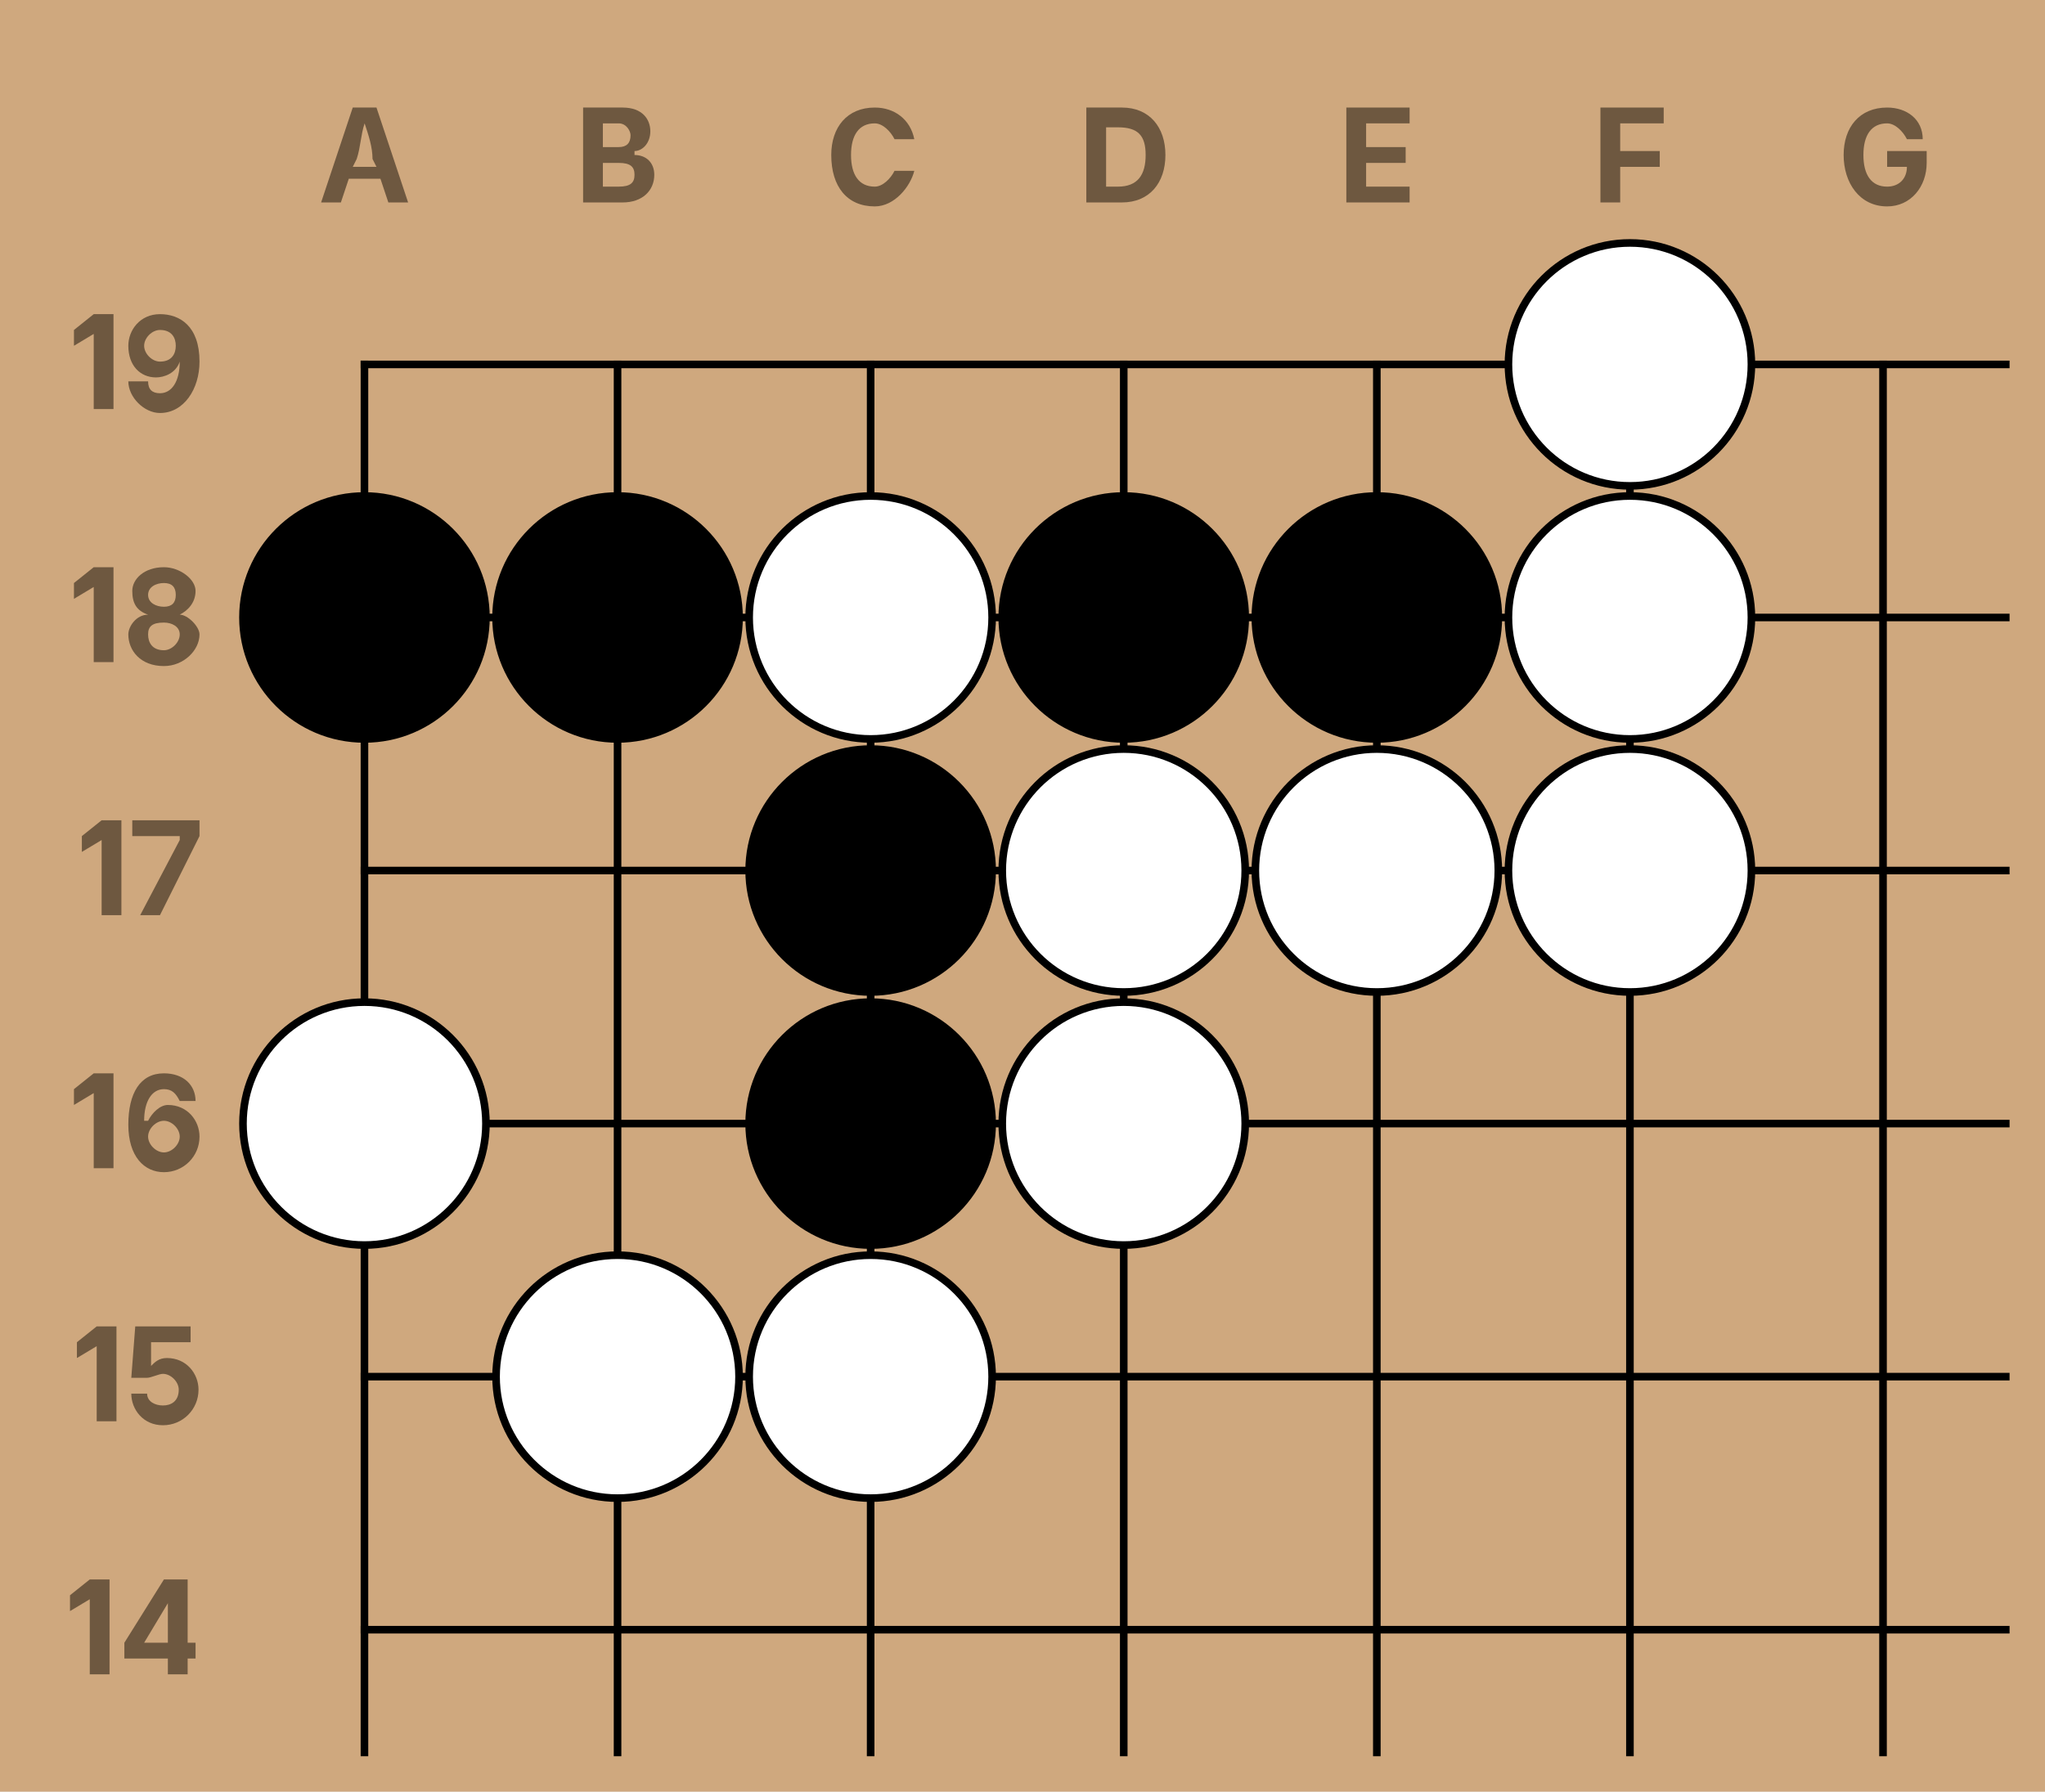
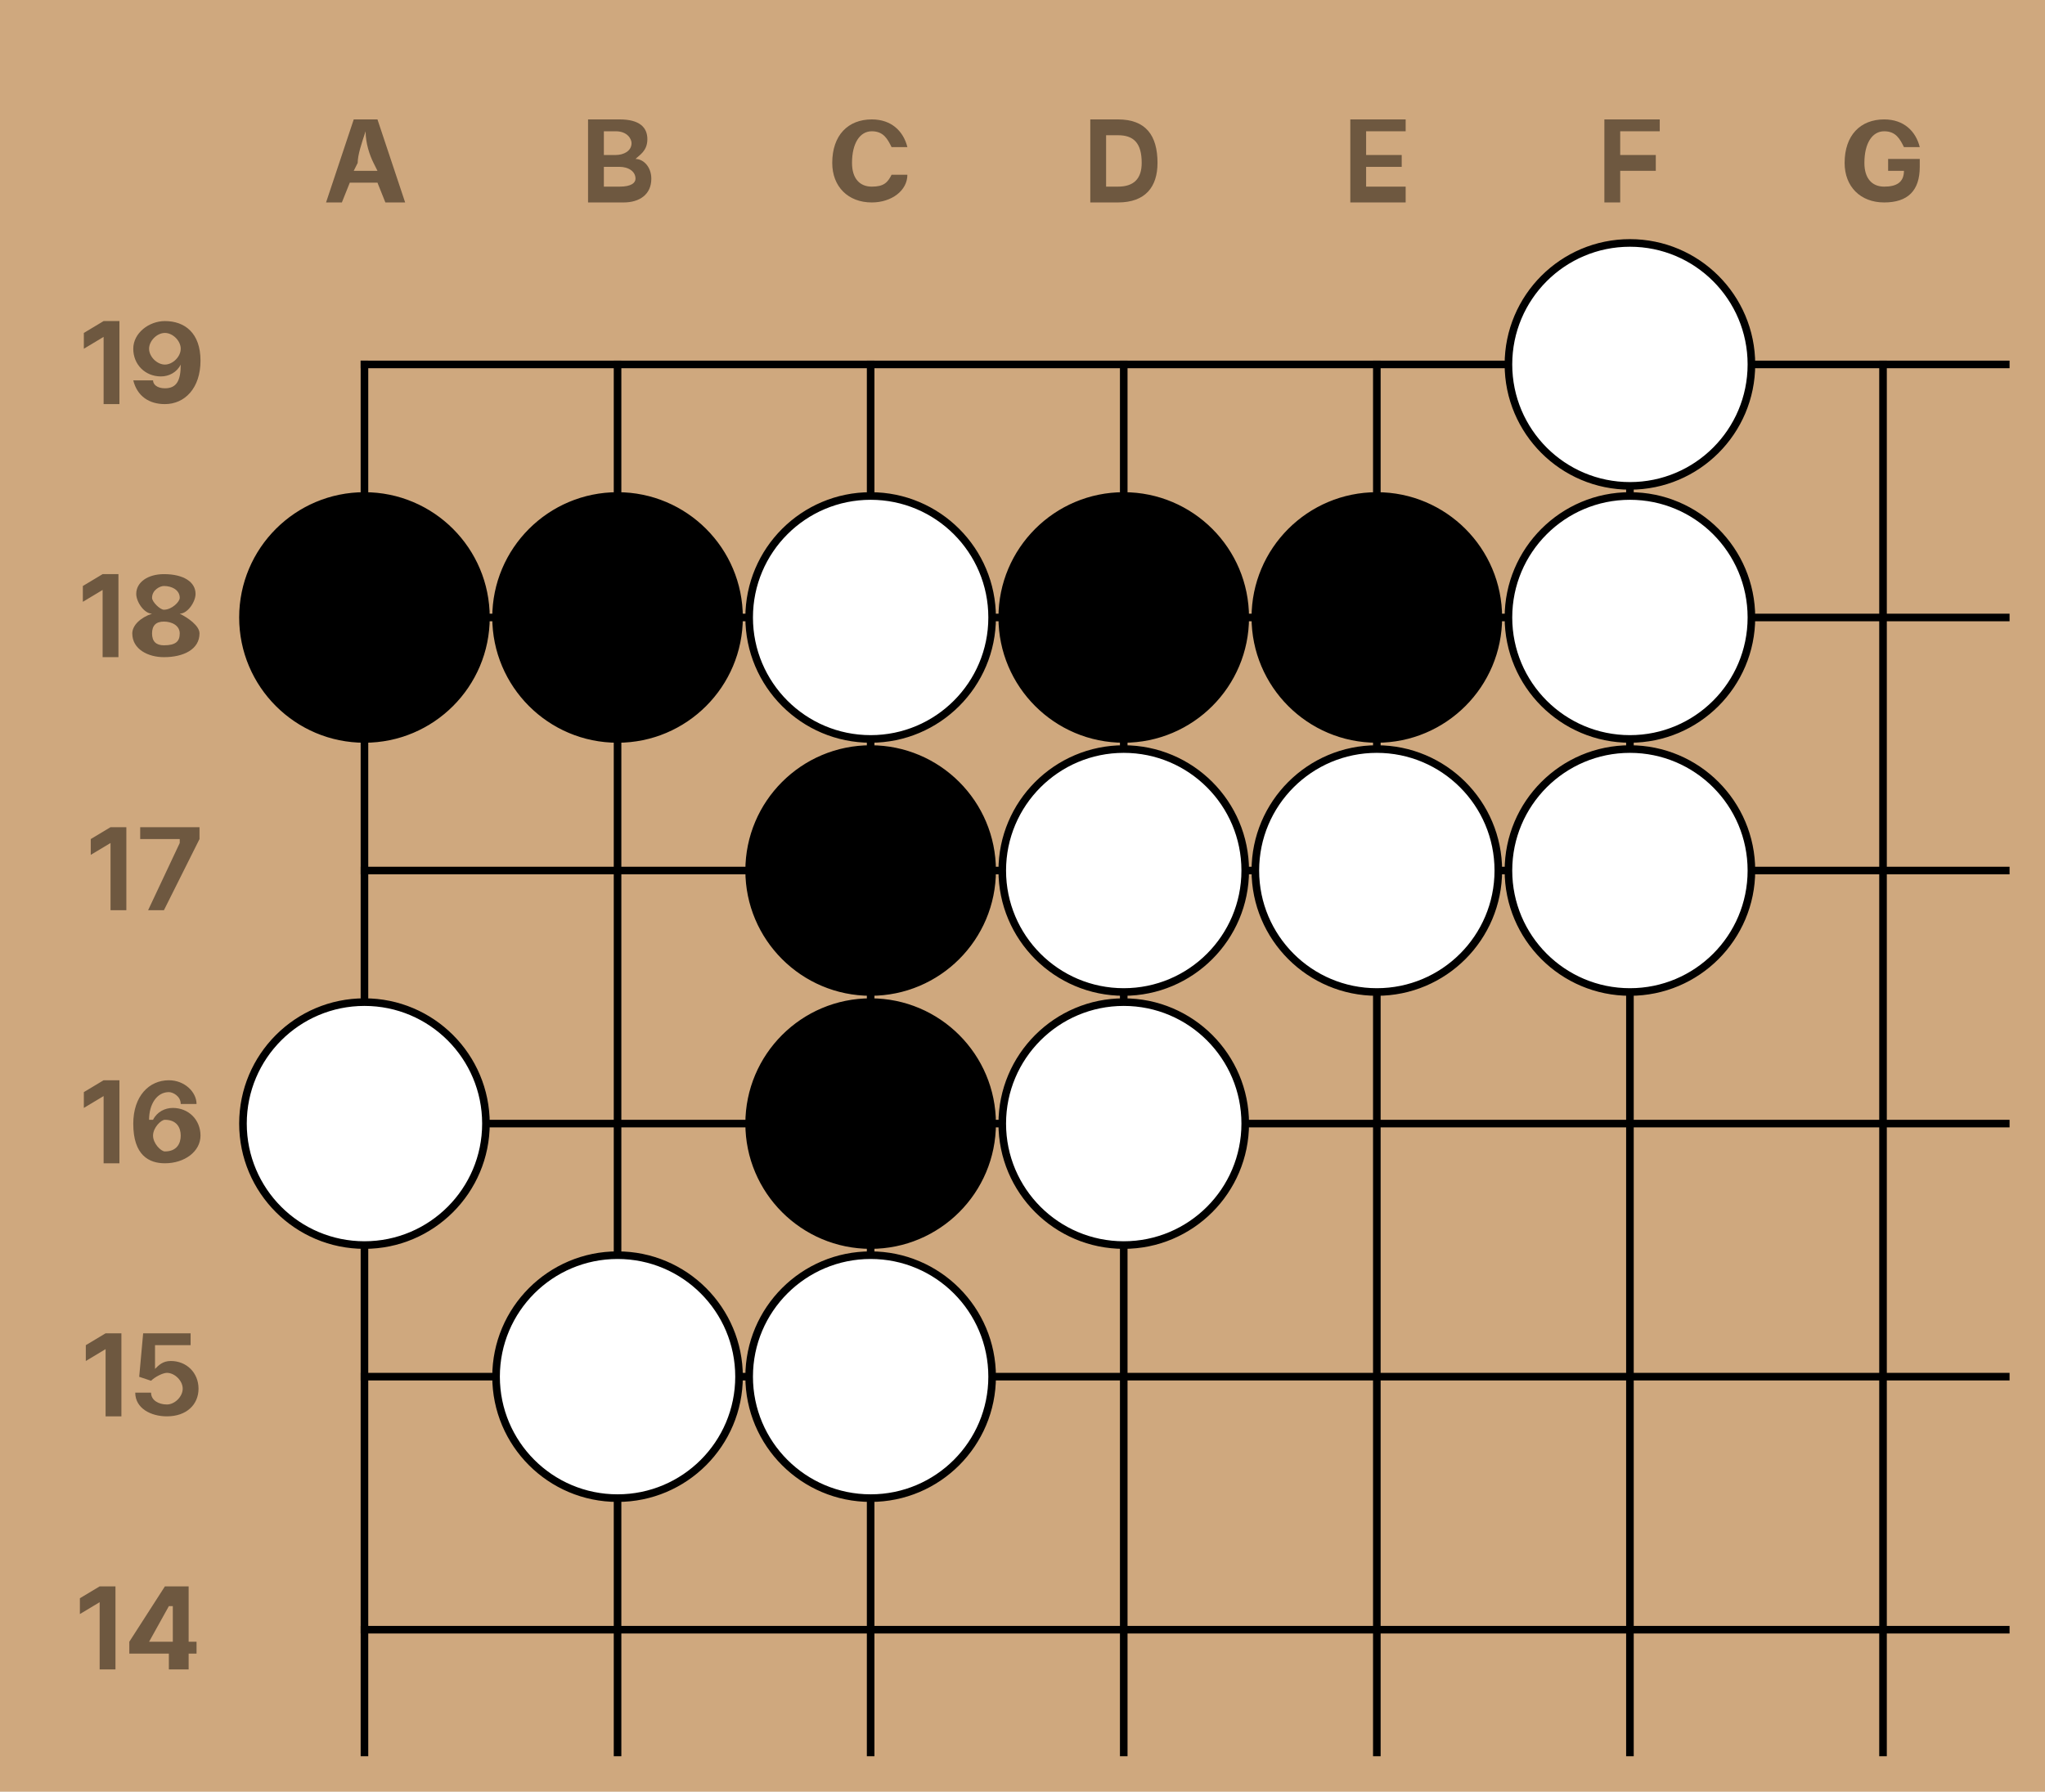
- <svg xmlns="http://www.w3.org/2000/svg" font-family="Inter" font-size="0.5" font-weight="700" viewBox="0 0 400 350.495" width="400">
+ <svg xmlns="http://www.w3.org/2000/svg" font-family="Inter" font-size="0.45" font-weight="700" viewBox="0 0 400 350.495" width="400">
  <defs>
    <clipPath id="board-clip">
      <rect height="6" width="7" x="-0.5" y="-0.5" />
    </clipPath>
    <marker id="linehead" markerHeight="4" markerWidth="4" refX="2" refY="2">
      <circle cx="2" cy="2" r="2" />
    </marker>
    <marker id="arrowhead" markerHeight="5" markerWidth="7" orient="auto" refX="7" refY="2.5">
      <polygon points="0 0, 7 2.5, 0 5" />
    </marker>
  </defs>
  <rect fill="#cfa87e" height="100%" width="100%" x="0" y="0" />
  <g id="diagram" transform="scale(49.505, 49.505)">
    <g id="board-view" transform="translate(1.44, 1.44)">
      <g clip-path="url(#board-clip)" id="goban">
        <g id="lines" stroke="black" stroke-linecap="square" stroke-width="0.03">
          <line x1="0" x2="0" y1="0" y2="18" />
          <line x1="1" x2="1" y1="0" y2="18" />
          <line x1="2" x2="2" y1="0" y2="18" />
          <line x1="3" x2="3" y1="0" y2="18" />
          <line x1="4" x2="4" y1="0" y2="18" />
          <line x1="5" x2="5" y1="0" y2="18" />
          <line x1="6" x2="6" y1="0" y2="18" />
          <line x1="7" x2="7" y1="0" y2="18" />
          <line x1="8" x2="8" y1="0" y2="18" />
          <line x1="9" x2="9" y1="0" y2="18" />
          <line x1="10" x2="10" y1="0" y2="18" />
          <line x1="11" x2="11" y1="0" y2="18" />
          <line x1="12" x2="12" y1="0" y2="18" />
          <line x1="13" x2="13" y1="0" y2="18" />
          <line x1="14" x2="14" y1="0" y2="18" />
          <line x1="15" x2="15" y1="0" y2="18" />
          <line x1="16" x2="16" y1="0" y2="18" />
          <line x1="17" x2="17" y1="0" y2="18" />
          <line x1="18" x2="18" y1="0" y2="18" />
          <line x1="0" x2="18" y1="0" y2="0" />
          <line x1="0" x2="18" y1="1" y2="1" />
          <line x1="0" x2="18" y1="2" y2="2" />
          <line x1="0" x2="18" y1="3" y2="3" />
          <line x1="0" x2="18" y1="4" y2="4" />
          <line x1="0" x2="18" y1="5" y2="5" />
          <line x1="0" x2="18" y1="6" y2="6" />
          <line x1="0" x2="18" y1="7" y2="7" />
          <line x1="0" x2="18" y1="8" y2="8" />
          <line x1="0" x2="18" y1="9" y2="9" />
          <line x1="0" x2="18" y1="10" y2="10" />
          <line x1="0" x2="18" y1="11" y2="11" />
          <line x1="0" x2="18" y1="12" y2="12" />
          <line x1="0" x2="18" y1="13" y2="13" />
          <line x1="0" x2="18" y1="14" y2="14" />
          <line x1="0" x2="18" y1="15" y2="15" />
          <line x1="0" x2="18" y1="16" y2="16" />
          <line x1="0" x2="18" y1="17" y2="17" />
          <line x1="0" x2="18" y1="18" y2="18" />
          <g fill="black" id="hoshi" stroke="none">
            <circle cx="3" cy="3" r="0.09" />
            <circle cx="3" cy="9" r="0.09" />
            <circle cx="3" cy="15" r="0.09" />
            <circle cx="9" cy="3" r="0.09" />
            <circle cx="9" cy="9" r="0.09" />
            <circle cx="9" cy="15" r="0.09" />
            <circle cx="15" cy="3" r="0.09" />
            <circle cx="15" cy="9" r="0.09" />
            <circle cx="15" cy="15" r="0.09" />
          </g>
        </g>
        <g id="stones" stroke="none">
          <circle cx="5" cy="0" fill="white" r="0.48" stroke="black" stroke-width="0.03" />
          <circle cx="0" cy="1" fill="black" r="0.48" stroke="black" stroke-width="0.03" />
          <circle cx="1" cy="1" fill="black" r="0.48" stroke="black" stroke-width="0.03" />
          <circle cx="2" cy="1" fill="white" r="0.48" stroke="black" stroke-width="0.03" />
          <circle cx="3" cy="1" fill="black" r="0.48" stroke="black" stroke-width="0.03" />
          <circle cx="4" cy="1" fill="black" r="0.48" stroke="black" stroke-width="0.03" />
          <circle cx="5" cy="1" fill="white" r="0.48" stroke="black" stroke-width="0.03" />
          <circle cx="2" cy="2" fill="black" r="0.48" stroke="black" stroke-width="0.03" />
          <circle cx="3" cy="2" fill="white" r="0.48" stroke="black" stroke-width="0.03" />
          <circle cx="4" cy="2" fill="white" r="0.48" stroke="black" stroke-width="0.03" />
          <circle cx="5" cy="2" fill="white" r="0.48" stroke="black" stroke-width="0.03" />
          <circle cx="0" cy="3" fill="white" r="0.48" stroke="black" stroke-width="0.03" />
          <circle cx="2" cy="3" fill="black" r="0.48" stroke="black" stroke-width="0.03" />
          <circle cx="3" cy="3" fill="white" r="0.48" stroke="black" stroke-width="0.03" />
          <circle cx="1" cy="4" fill="white" r="0.48" stroke="black" stroke-width="0.03" />
          <circle cx="2" cy="4" fill="white" r="0.48" stroke="black" stroke-width="0.03" />
        </g>
        <g id="markup-marks" />
        <g id="markup-triangles" />
        <g id="markup-circles" />
        <g id="markup-squares" />
        <g id="markup-selected" />
        <g id="markup-dimmed" />
        <g id="markup-labels" />
        <g id="markup-lines" marker-end="url(#linehead)" marker-start="url(#linehead)" stroke="black" stroke-width="0.03" />
        <g id="markup-arrows" marker-end="url(#arrowhead)" stroke="black" stroke-width="0.03" />
      </g>
    </g>
    <g fill="#6e5840" id="board-labels" transform="translate(0.8, 0.8)">
      <g text-anchor="middle">
        <text x="0.64" y="0">A</text>
        <text x="1.64" y="0">B</text>
        <text x="2.64" y="0">C</text>
        <text x="3.64" y="0">D</text>
        <text x="4.64" y="0">E</text>
        <text x="5.64" y="0">F</text>
        <text x="6.64" y="0">G</text>
      </g>
      <g text-anchor="end">
        <text dy="0.35em" x="0" y="5.64">14</text>
        <text dy="0.35em" x="0" y="4.64">15</text>
        <text dy="0.35em" x="0" y="3.64">16</text>
        <text dy="0.35em" x="0" y="2.64">17</text>
        <text dy="0.35em" x="0" y="1.64">18</text>
        <text dy="0.35em" x="0" y="0.64">19</text>
      </g>
    </g>
  </g>
</svg>
